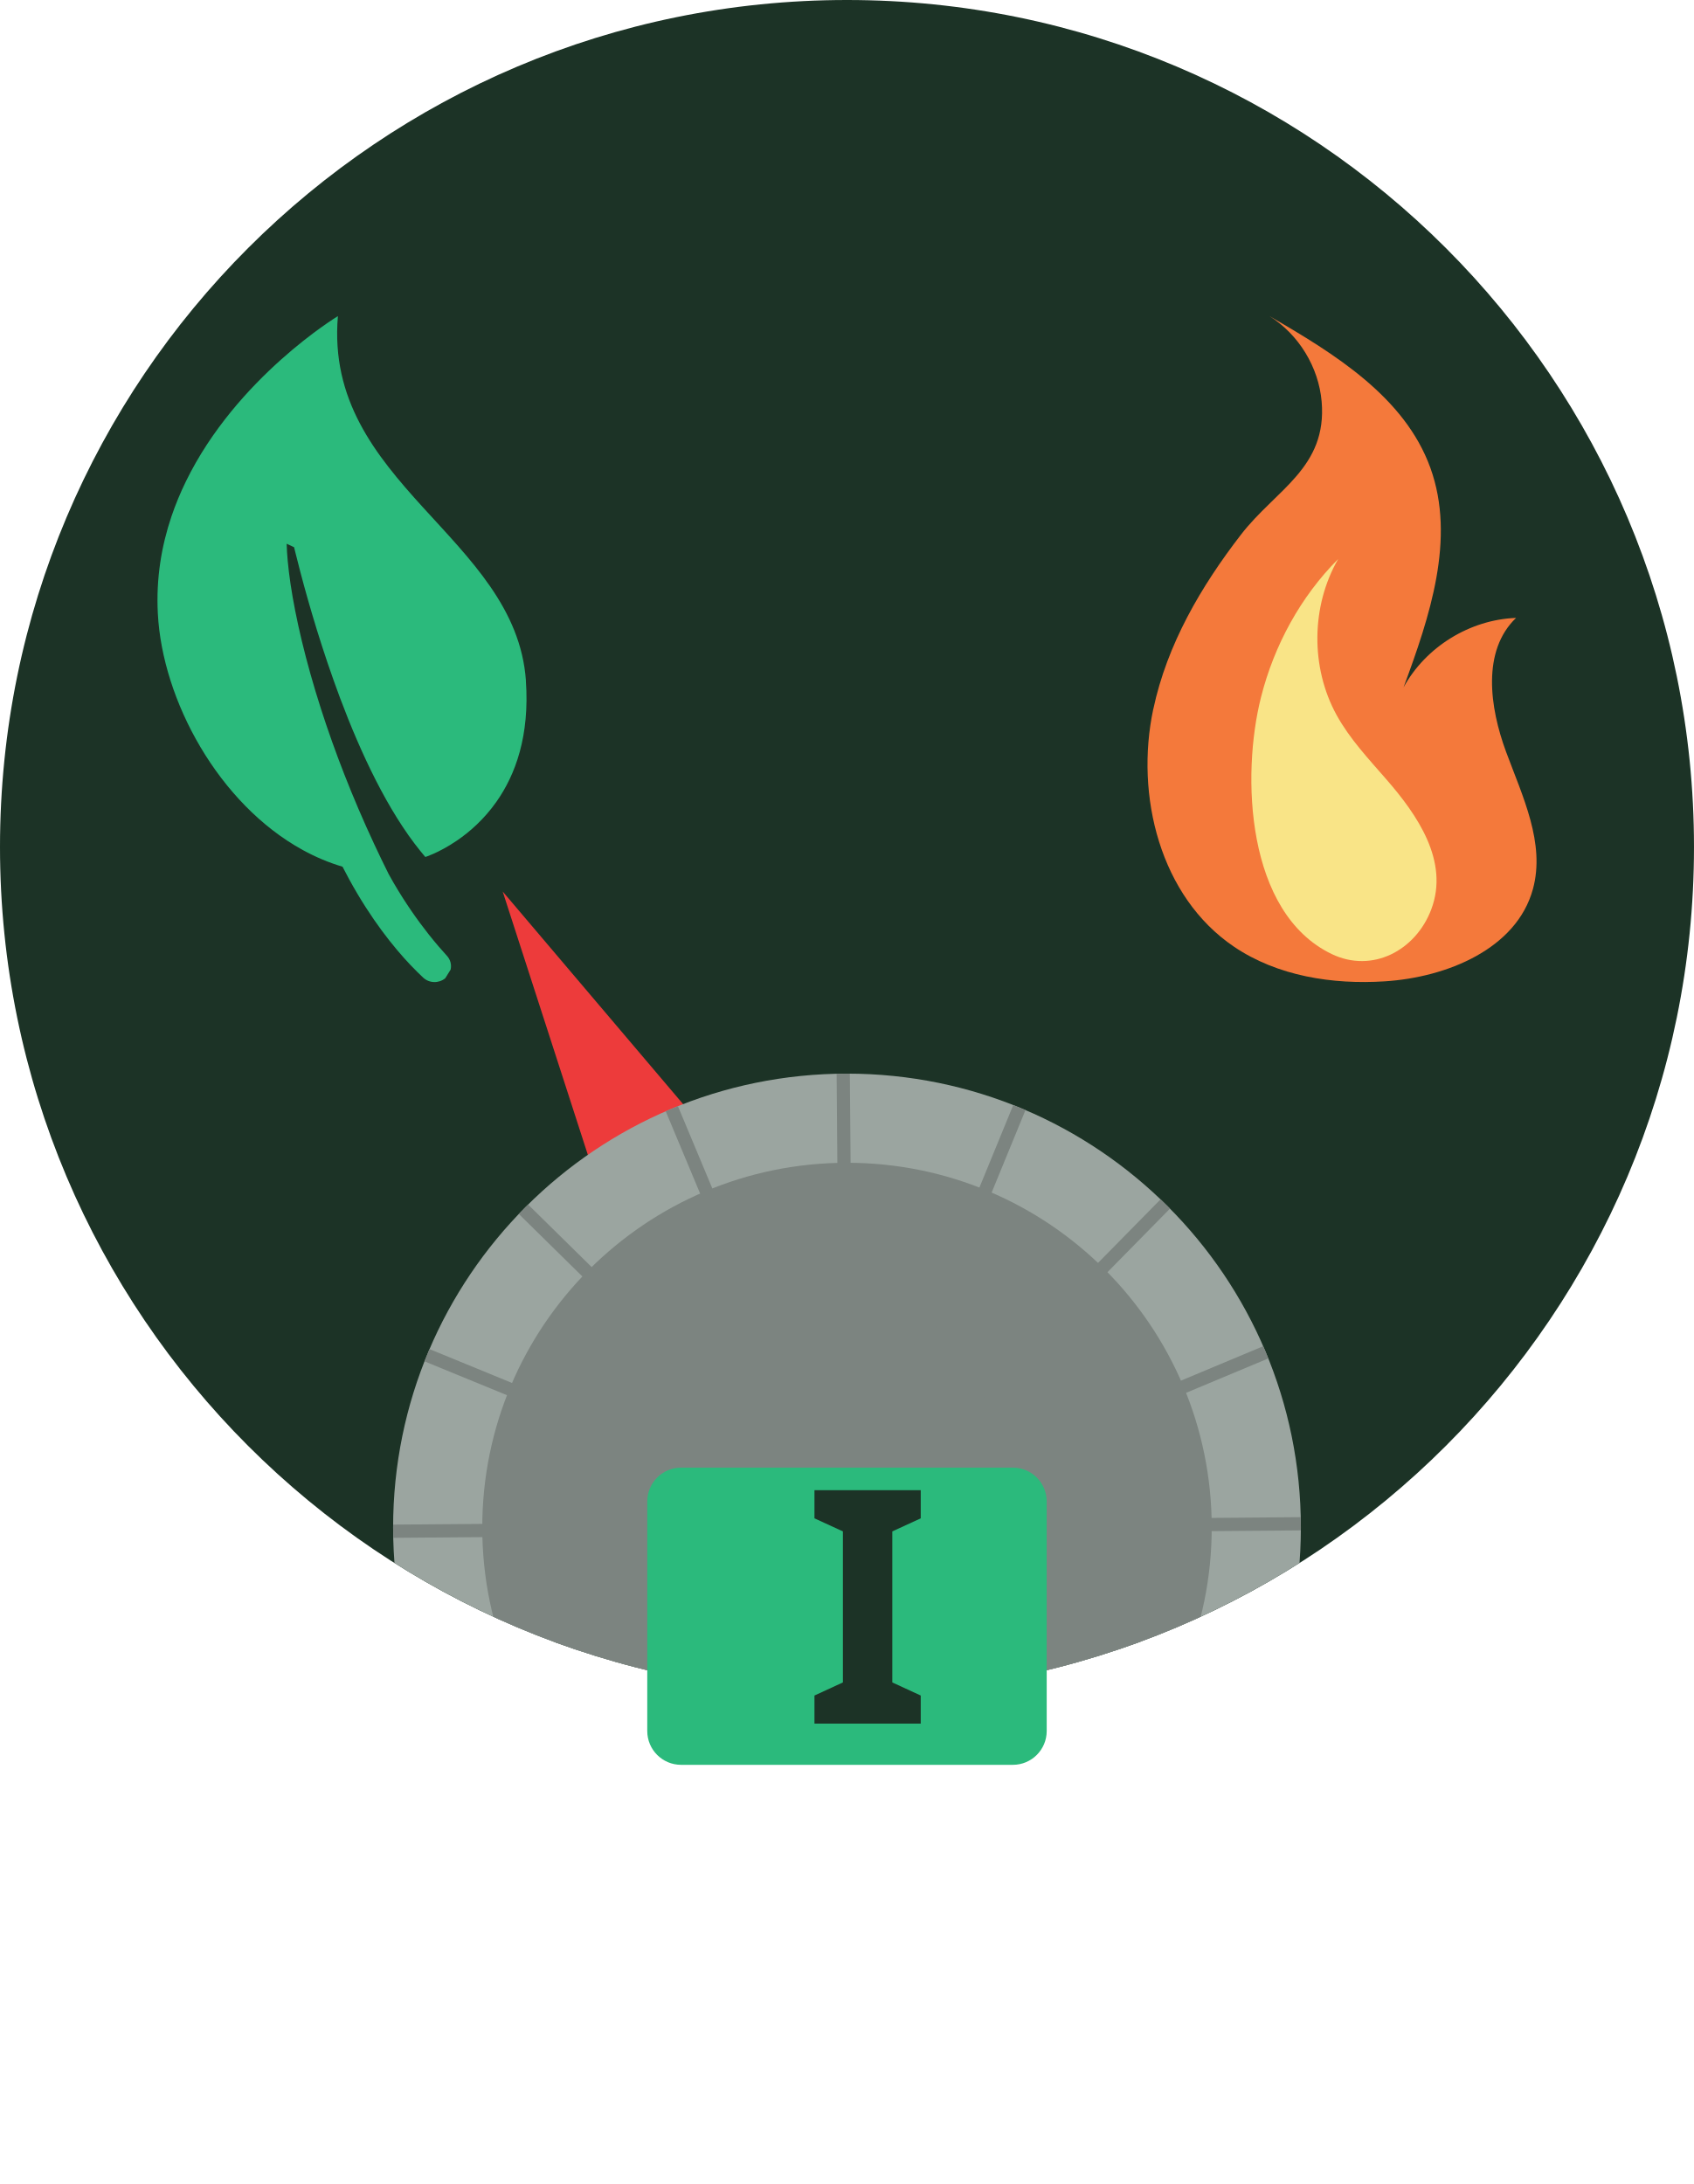
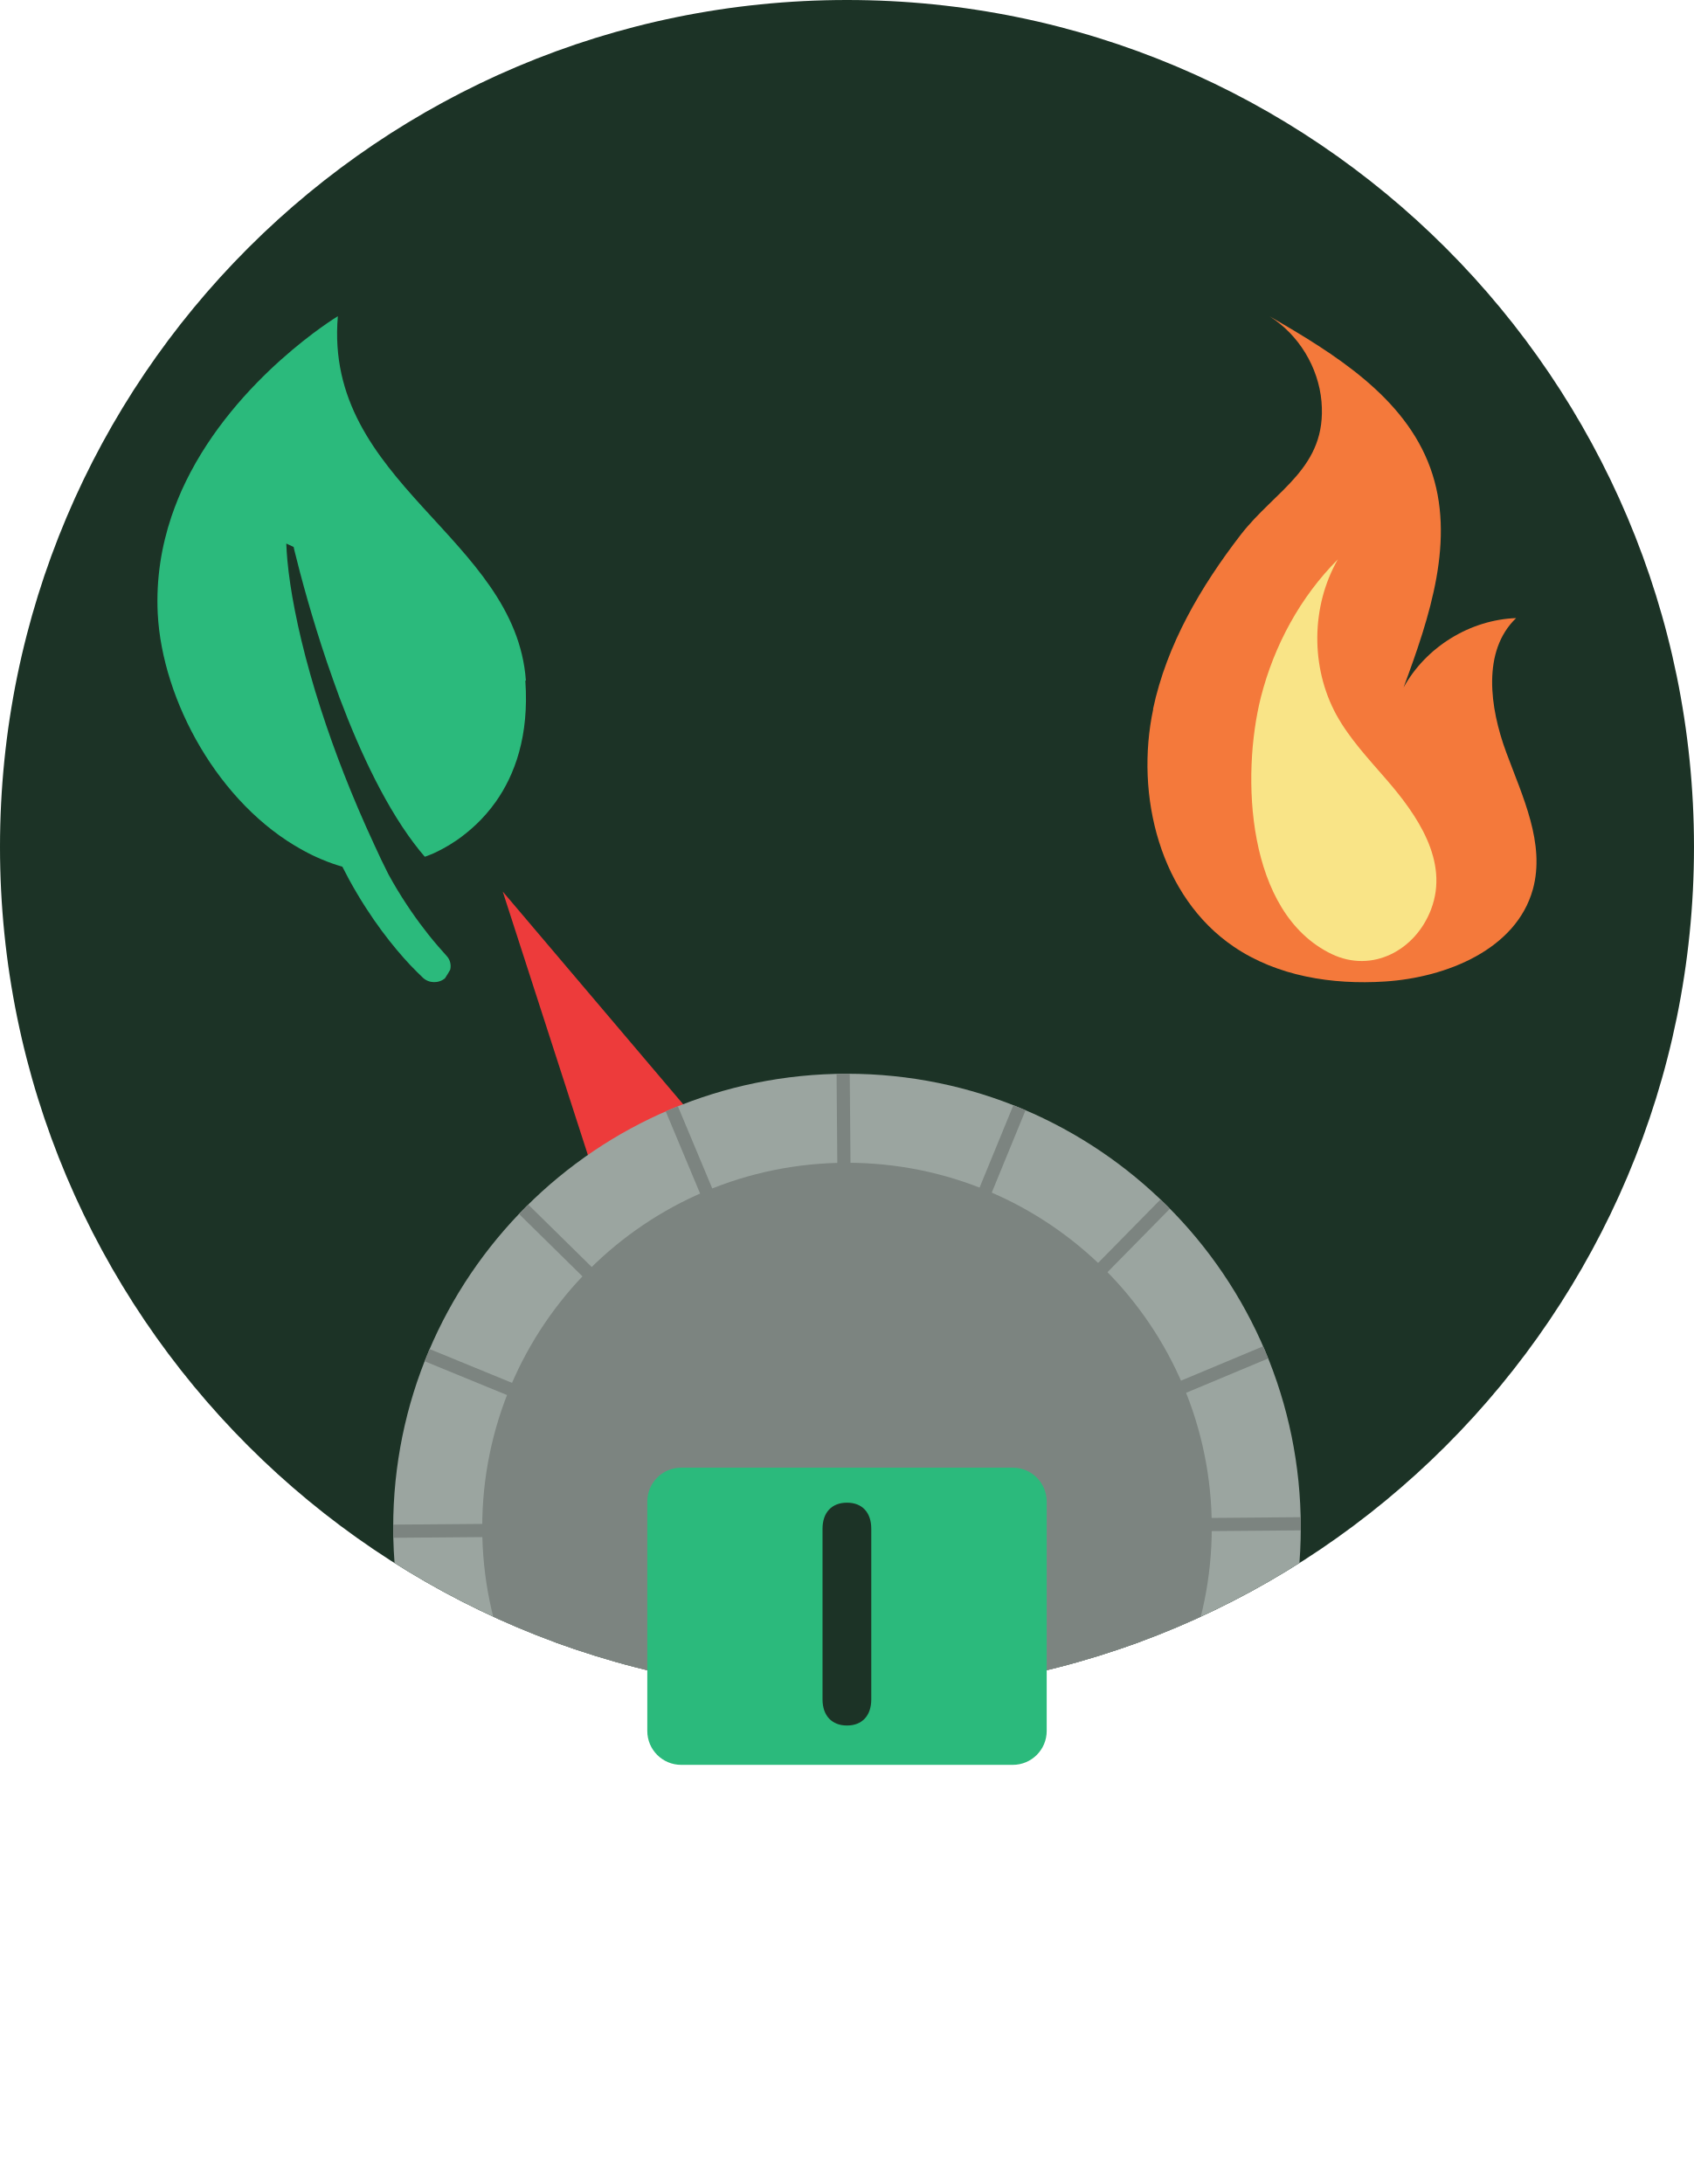
- <svg xmlns="http://www.w3.org/2000/svg" id="Calque_2" data-name="Calque 2" viewBox="0 0 640.34 825.61">
+ <svg xmlns="http://www.w3.org/2000/svg" id="Calque_2" data-name="Calque 2" viewBox="0 0 90 116.04">
  <defs>
    <style>
      .cls-1 {
        fill: #7c8480;
      }

      .cls-1, .cls-2, .cls-3, .cls-4, .cls-5, .cls-6, .cls-7, .cls-8 {
        stroke-width: 0px;
      }

      .cls-2 {
        fill: #2bba7c;
      }

      .cls-3 {
        fill: none;
      }

      .cls-4 {
        fill: #f9e487;
      }

      .cls-9 {
        clip-path: url(#clippath-1);
      }

      .cls-5 {
        fill: #ed3b3b;
      }

      .cls-10 {
        clip-path: url(#clippath);
      }

-       .cls-11 {
-         font-family: Como-ExtraBold, Como;
-         font-size: 123.59px;
-         font-weight: 700;
+       .cls-6 {
+         fill: #9ba5a0;
      }

-       .cls-11, .cls-7 {
+       .cls-7 {
        fill: #1c3326;
-       }
- 
-       .cls-6 {
-         fill: #9ba5a0;
      }

      .cls-8 {
        fill: #f4793b;
      }
    </style>
    <clipPath id="clippath">
-       <circle class="cls-3" cx="320.17" cy="320.17" r="320.17" />
+       <circle class="cls-3" cx="45" cy="45" r="45" />
    </clipPath>
    <clipPath id="clippath-1">
-       <circle class="cls-3" cx="320.17" cy="577.43" r="171.57" />
+       <circle class="cls-3" cx="45" cy="81.16" r="24.11" />
    </clipPath>
  </defs>
  <g id="Calque_1-2" data-name="Calque 1">
    <g>
      <g>
-         <circle class="cls-7" cx="320.17" cy="320.17" r="320.17" />
+         <circle class="cls-7" cx="45" cy="45" r="45" />
        <g class="cls-10">
          <g>
-             <polygon class="cls-5" points="236.15 479.66 190.02 337.02 287.01 451.33 236.15 479.66" />
+             <polygon class="cls-5" points="33.19 67.42 26.71 47.37 40.34 63.44 33.19 67.42" />
            <g class="cls-9">
-               <circle class="cls-6" cx="320.17" cy="577.43" r="171.57" />
-               <circle class="cls-1" cx="320.17" cy="577.43" r="137.87" />
+               <circle class="cls-6" cx="45" cy="81.16" r="24.11" />
+               <circle class="cls-1" cx="45" cy="81.16" r="19.38" />
              <g>
-                 <rect class="cls-1" x="108.26" y="574.93" width="423.83" height="5" transform="translate(-4.73 2.65) rotate(-.47)" />
-                 <rect class="cls-1" x="317.67" y="329.26" width="5" height="496.34" transform="translate(-4.74 2.65) rotate(-.47)" />
-                 <rect class="cls-1" x="317.67" y="365.51" width="5" height="423.83" transform="translate(-316 400.74) rotate(-45.47)" />
-                 <rect class="cls-1" x="72" y="574.93" width="496.34" height="5" transform="translate(-316 400.74) rotate(-45.47)" />
+                 <rect class="cls-1" x="15.22" y="80.81" width="59.57" height=".7" transform="translate(-.66 .37) rotate(-.47)" />
+                 <rect class="cls-1" x="44.65" y="46.28" width=".7" height="69.76" transform="translate(-.67 .37) rotate(-.47)" />
+                 <rect class="cls-1" x="44.65" y="51.37" width=".7" height="59.57" transform="translate(-44.41 56.32) rotate(-45.47)" />
+                 <rect class="cls-1" x="10.12" y="80.81" width="69.76" height=".7" transform="translate(-44.41 56.32) rotate(-45.47)" />
              </g>
              <g>
-                 <rect class="cls-1" x="108.26" y="574.93" width="423.83" height="5" transform="translate(-198.02 168.28) rotate(-22.7)" />
-                 <rect class="cls-1" x="317.67" y="329.26" width="5" height="496.34" transform="translate(-197.98 168.22) rotate(-22.69)" />
-                 <rect class="cls-1" x="317.67" y="365.51" width="5" height="423.83" transform="translate(-335.57 654.46) rotate(-67.69)" />
-                 <rect class="cls-1" x="72" y="574.93" width="496.34" height="5" transform="translate(-335.57 654.47) rotate(-67.69)" />
+                 <rect class="cls-1" x="15.22" y="80.81" width="59.57" height=".7" transform="translate(-27.83 23.65) rotate(-22.7)" />
+                 <rect class="cls-1" x="44.65" y="46.28" width=".7" height="69.76" transform="translate(-27.83 23.64) rotate(-22.69)" />
+                 <rect class="cls-1" x="44.65" y="51.37" width=".7" height="59.57" transform="translate(-47.16 91.98) rotate(-67.69)" />
+                 <rect class="cls-1" x="10.12" y="80.81" width="69.76" height=".7" transform="translate(-47.16 91.99) rotate(-67.69)" />
              </g>
            </g>
          </g>
          <g>
            <g>
-               <path class="cls-8" d="m435.95,268.01c-6.98,32.81,2.65,70.99,30.45,89.83,16.45,11.15,37.22,14.41,57.07,13.13,23.45-1.5,49.77-12.24,55.98-34.86,4.75-17.31-3.91-35.05-10.14-51.89-6.23-16.84-9.2-38.2,3.77-50.63-17.43.62-34.19,10.97-42.53,26.26,9.89-26.73,19.83-56.22,10.13-83.02-9.69-26.76-36.16-43.08-60.82-57.33,11.08,6.95,18.6,19.27,19.73,32.28,2.16,25.05-17.36,33.31-30.49,50.32-15.12,19.58-27.94,41.51-33.13,65.92Z" />
-               <path class="cls-4" d="m505.83,211.34c-10.24,17.79-10.48,40.89-.63,58.89,4.97,9.07,12.16,16.68,18.94,24.49,11.48,13.2,23.81,30.8,16.87,49.1-5.88,15.52-22.29,24.19-37.6,16.84-32.37-15.55-34.25-67.45-26.73-97.14,4.95-19.52,14.88-37.87,29.14-52.18Z" />
+               <path class="cls-8" d="m61.27,37.67c-.98,4.61.37,9.98,4.28,12.63,2.31,1.57,5.23,2.03,8.02,1.85,3.3-.21,6.99-1.72,7.87-4.9.67-2.43-.55-4.93-1.42-7.29s-1.29-5.37.53-7.12c-2.45.09-4.8,1.54-5.98,3.69,1.39-3.76,2.79-7.9,1.42-11.67-1.36-3.76-5.08-6.06-8.55-8.06,1.56.98,2.61,2.71,2.77,4.54.3,3.52-2.44,4.68-4.29,7.07-2.12,2.75-3.93,5.83-4.66,9.26Z" />
+               <path class="cls-4" d="m71.09,29.7c-1.44,2.5-1.47,5.75-.09,8.28.7,1.27,1.71,2.34,2.66,3.44,1.61,1.86,3.35,4.33,2.37,6.9-.83,2.18-3.13,3.4-5.28,2.37-4.55-2.19-4.81-9.48-3.76-13.65.7-2.74,2.09-5.32,4.1-7.33Z" />
            </g>
-             <path class="cls-2" d="m198.8,257.26c-3.9-54.35-76.45-74.6-71.07-137.76,0,0-38.27,23.1-57.47,62.52-2.05,4.2-3.88,8.58-5.43,13.15-3.79,11.21-5.86,23.48-5.17,36.71,1.7,32.97,23.04,72.05,54.81,89.46,4.77,2.62,9.8,4.75,15.01,6.3.83,1.63,1.67,3.21,2.5,4.74,8.33,15.23,16.9,25.79,23.14,32.37,1.85,1.95,3.5,3.56,4.86,4.83,2.31,2.15,5.91,2.22,8.33.22h0c.7-1.08,1.37-2.16,2.02-3.25h0c.42-1.81-.03-3.76-1.41-5.25-1.87-2.04-4.27-4.79-6.95-8.18-4.05-5.14-8.76-11.75-13.33-19.64-.58-1.01-1.16-2.03-1.73-3.07-1.89-3.79-3.71-7.55-5.44-11.28-8.43-18.06-15.04-35.32-20.07-50.94-1.48-4.6-2.82-9.06-4.03-13.35-4.89-17.37-7.63-32.09-8.61-42.81-.22-2.36-.35-4.53-.4-6.48.94.42,1.88.86,2.8,1.31.09.41.2.83.31,1.26,2.44,9.92,6.59,25.46,12.36,42.5,1.47,4.33,3.04,8.75,4.7,13.21,7.89,21.01,18.06,42.67,30.34,57.84.62.78,1.26,1.54,1.9,2.29,0,0,1.12-.35,2.99-1.17,2.21-.98,5.47-2.63,9.13-5.14,4.72-3.24,10.09-7.94,14.74-14.53,7.2-10.2,12.64-24.94,11.15-45.84Z" />
+             <path class="cls-2" d="m27.94,36.16c-.55-7.64-10.75-10.49-9.99-19.36,0,0-5.38,3.25-8.08,8.79-.29.59-.54,1.21-.76,1.85-.53,1.58-.82,3.3-.73,5.16.24,4.63,3.24,10.13,7.7,12.57.67.37,1.38.67,2.11.88.12.23.23.45.35.67,1.17,2.14,2.38,3.62,3.25,4.55.26.27.49.5.68.68.32.3.83.31,1.17.03h0c.1-.15.19-.3.28-.46h0c.06-.25,0-.53-.2-.74-.26-.29-.6-.67-.98-1.15-.57-.72-1.23-1.65-1.87-2.76-.08-.14-.16-.29-.24-.43-.27-.53-.52-1.06-.76-1.59-1.18-2.54-2.11-4.96-2.82-7.16-.21-.65-.4-1.27-.57-1.88-.69-2.44-1.07-4.51-1.21-6.02-.03-.33-.05-.64-.06-.91.13.06.26.12.39.18.01.06.03.12.04.18.34,1.39.93,3.58,1.74,5.97.21.61.43,1.23.66,1.86,1.11,2.95,2.54,6,4.26,8.13.09.11.18.22.27.32,0,0,.16-.05.42-.16.31-.14.77-.37,1.28-.72.66-.46,1.42-1.12,2.07-2.04,1.01-1.43,1.78-3.5,1.57-6.44Z" />
          </g>
        </g>
      </g>
      <g>
-         <rect class="cls-2" x="244.67" y="554.81" width="150.99" height="112.34" rx="12.78" ry="12.78" />
-         <text class="cls-11" transform="translate(303.92 651.58)">
-           <tspan x="0" y="0">I</tspan>
-         </text>
+         <rect class="cls-2" x="34.39" y="77.98" width="21.22" height="15.79" rx="1.8" ry="1.8" />
+         <path class="cls-7" d="m46.29,81.23v9.06c0,.87-.49,1.39-1.29,1.39s-1.3-.52-1.3-1.39v-9.06c0-.87.49-1.39,1.3-1.39s1.29.52,1.29,1.39Z" />
      </g>
    </g>
  </g>
</svg>
